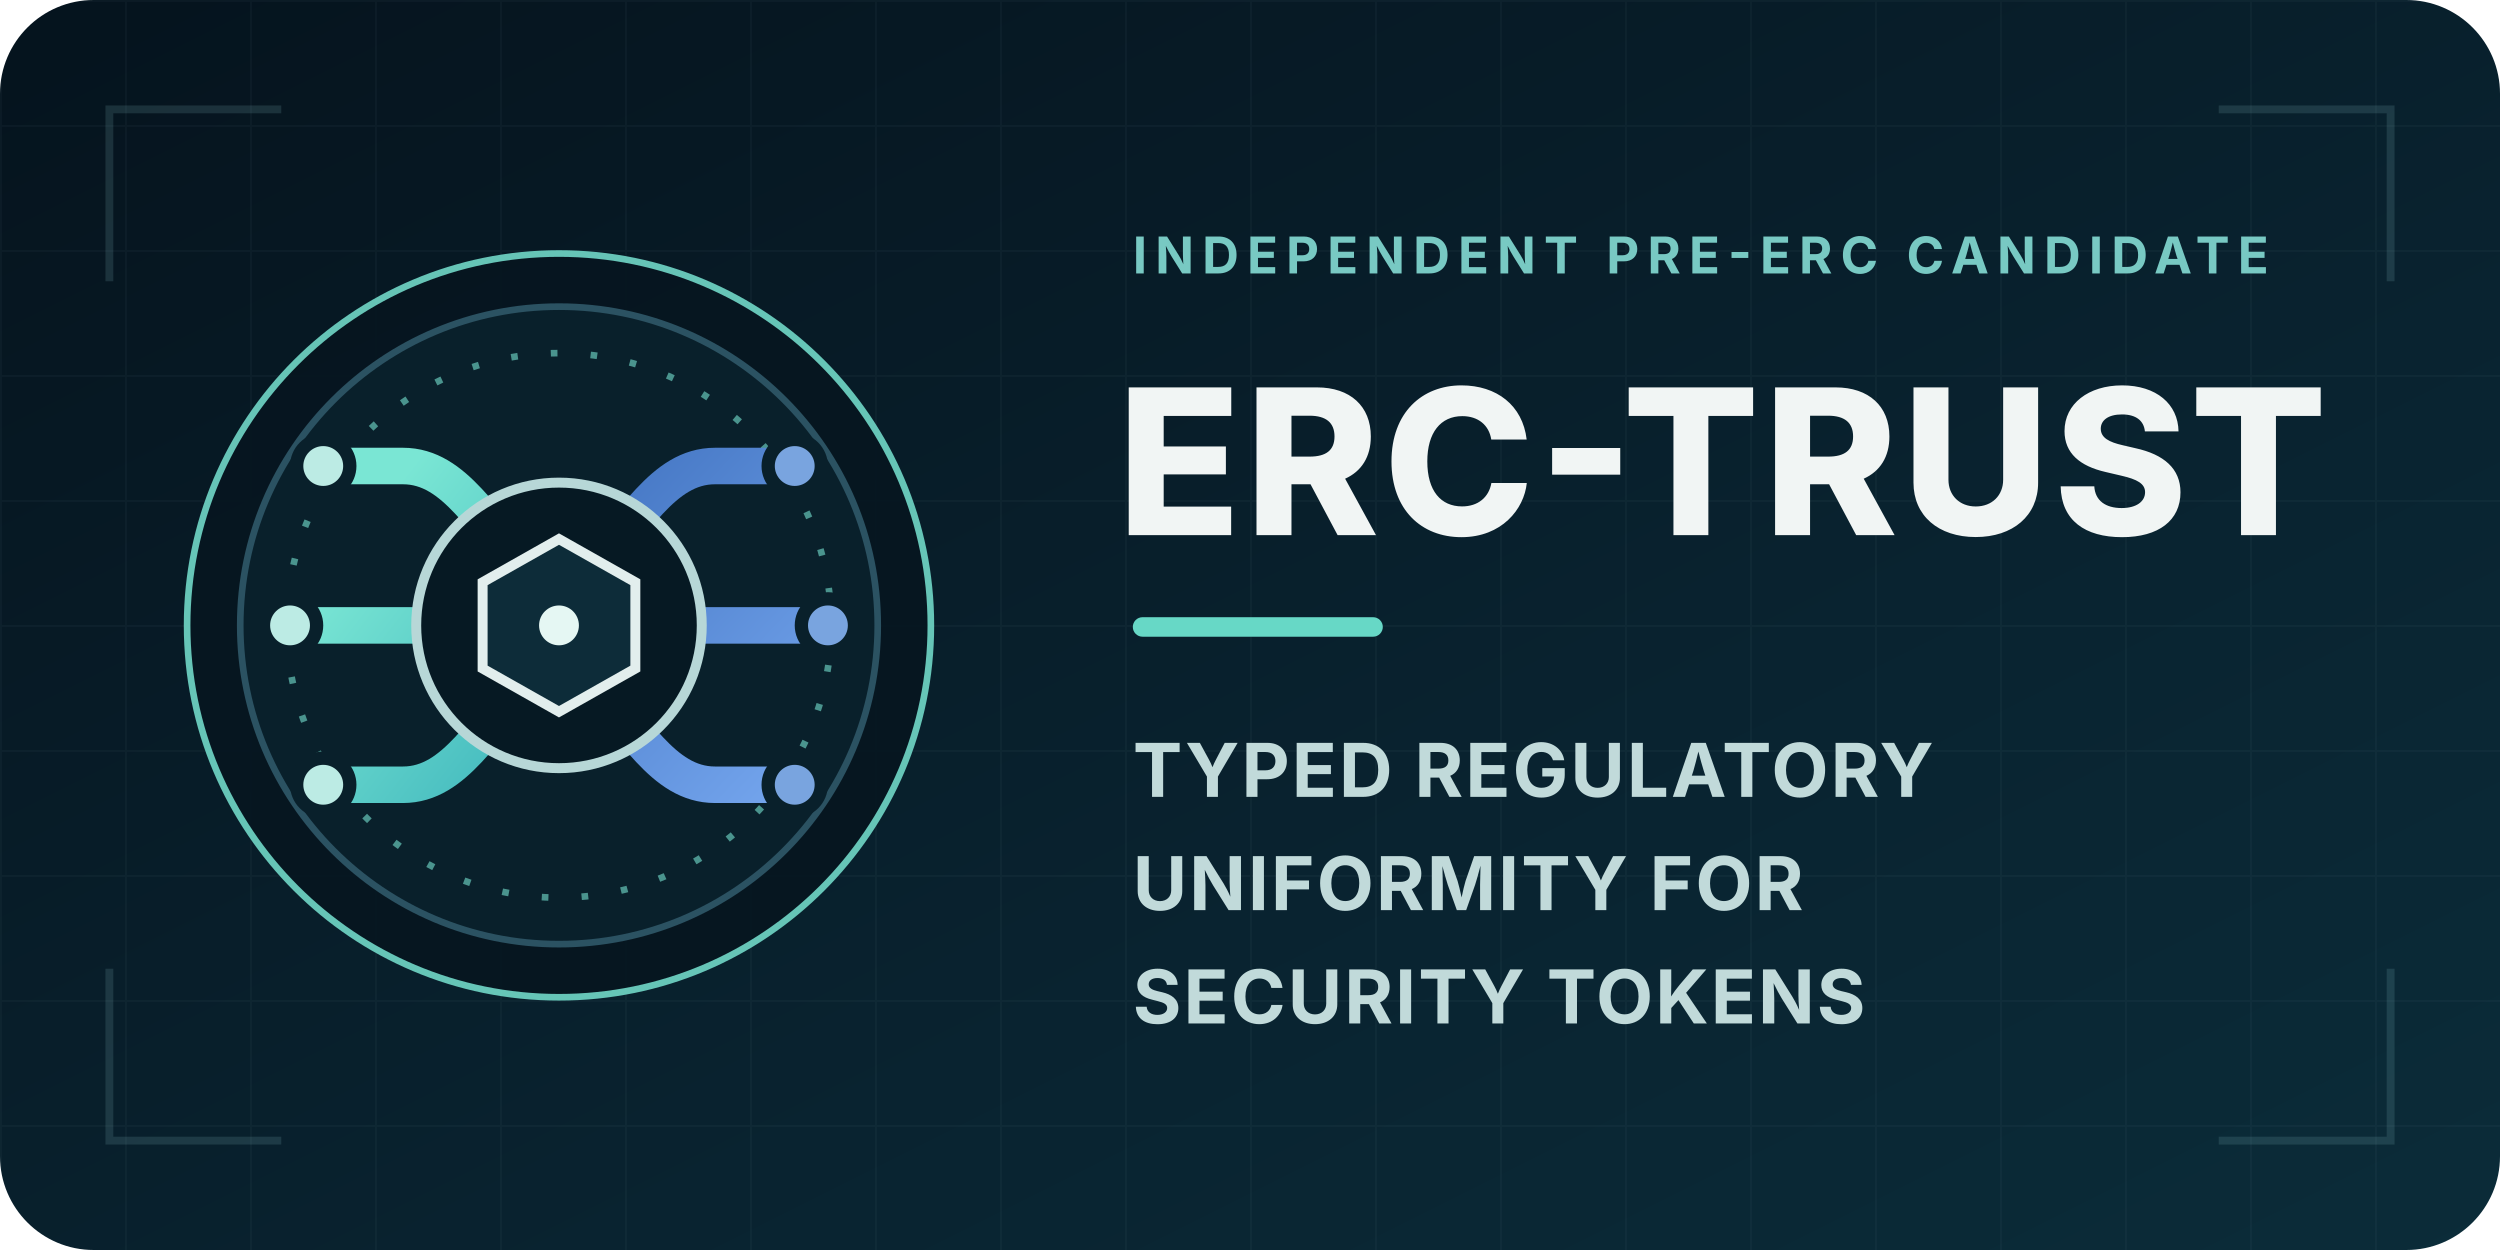
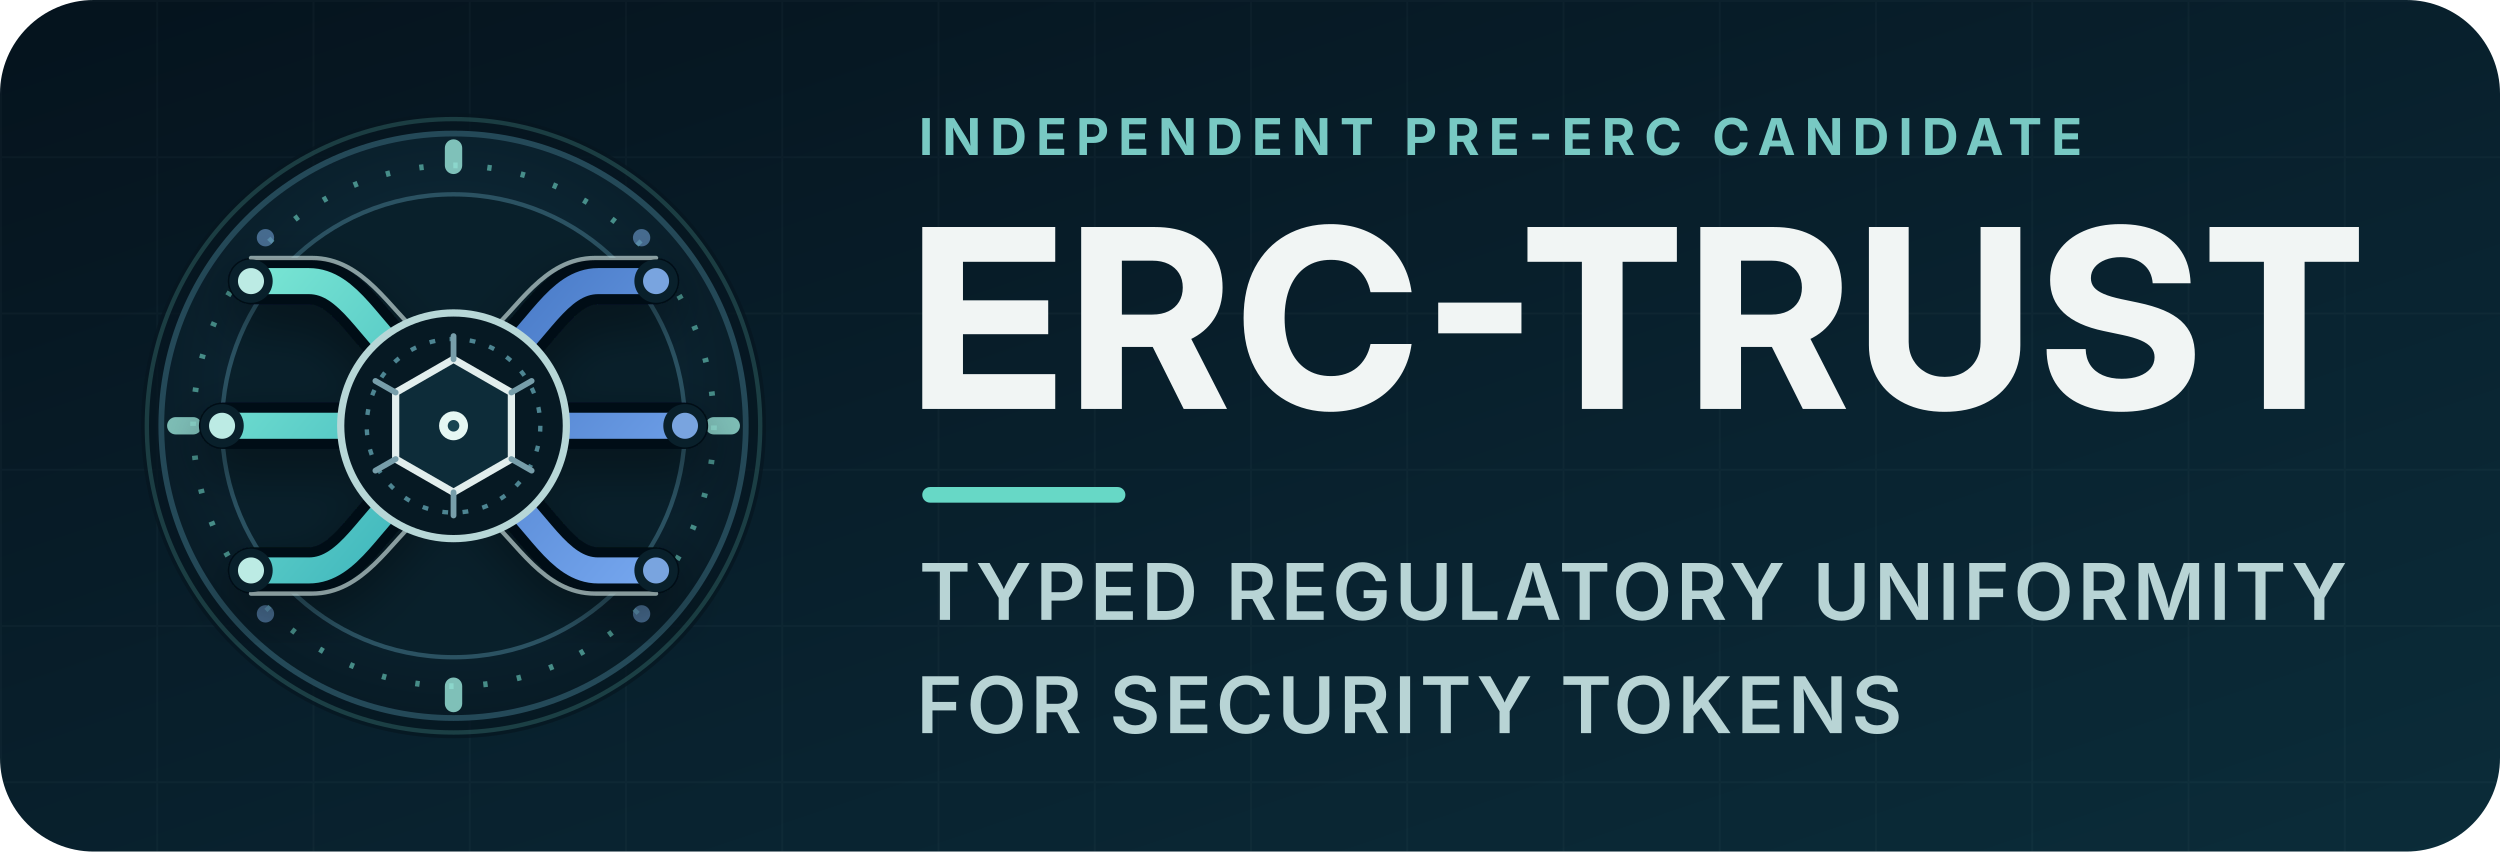
- <svg xmlns="http://www.w3.org/2000/svg" width="640" height="320" viewBox="0 0 640 320" preserveAspectRatio="xMidYMid meet" role="img" aria-labelledby="title desc">
+ <svg xmlns="http://www.w3.org/2000/svg" width="640" height="218" viewBox="0 0 640 218" preserveAspectRatio="xMidYMid meet" role="img" aria-labelledby="title desc">
  <defs>
-     <linearGradient id="bg" x1="0" y1="0" x2="1" y2="1">
+     <linearGradient id="background" x1="0" y1="0" x2="1" y2="1">
      <stop offset="0" stop-color="#05131d" />
      <stop offset=".62" stop-color="#092330" />
      <stop offset="1" stop-color="#0b2c39" />
    </linearGradient>
-     <linearGradient id="field-a" x1="80" y1="80" x2="170" y2="150" gradientUnits="userSpaceOnUse">
+     <linearGradient id="field-a" x1="66" y1="64" x2="170" y2="150" gradientUnits="userSpaceOnUse">
      <stop offset="0" stop-color="#7ae6d4" />
      <stop offset="1" stop-color="#2fa9b6" />
    </linearGradient>
-     <linearGradient id="field-b" x1="190" y1="190" x2="95" y2="100" gradientUnits="userSpaceOnUse">
+     <linearGradient id="field-b" x1="190" y1="192" x2="87" y2="106" gradientUnits="userSpaceOnUse">
      <stop offset="0" stop-color="#76a7ef" />
      <stop offset="1" stop-color="#3d6fbd" />
    </linearGradient>
-     <pattern id="grid" width="32" height="32" patternUnits="userSpaceOnUse">
-       <path d="M32 0H0v32" fill="none" stroke="#9ac6cb" stroke-width="1" opacity=".04" />
+     <radialGradient id="ground" cx="50%" cy="43%" r="62%">
+       <stop offset="0" stop-color="#113142" />
+       <stop offset="1" stop-color="#071923" />
+     </radialGradient>
+     <linearGradient id="rule" x1="0" y1="0" x2="1" y2="0">
+       <stop offset="0" stop-color="#6bdcca" />
+       <stop offset=".54" stop-color="#548fae" />
+       <stop offset="1" stop-color="#548fae" stop-opacity="0" />
+     </linearGradient>
+     <pattern id="grid" width="40" height="40" patternUnits="userSpaceOnUse">
+       <path d="M40 0H0v40" fill="none" stroke="#9ac6cb" stroke-width="1" opacity=".035" />
    </pattern>
+     <filter id="depth" x="-25%" y="-25%" width="150%" height="150%">
+       <feDropShadow dx="0" dy="7" stdDeviation="9" flood-color="#01070b" flood-opacity=".42" />
+     </filter>
  </defs>
-   <rect width="640" height="320" rx="24" fill="url(#bg)" />
-   <rect width="640" height="320" rx="24" fill="url(#grid)" />
-   <path d="M28 72V28h44M568 28h44v44M28 248v44h44M568 292h44v-44" fill="none" stroke="#8fc7cb" stroke-width="2" opacity=".16" />
-   <g transform="translate(36 53) scale(.85)">
-     <circle cx="126" cy="126" r="112" fill="#06151f" stroke="#70d7c7" stroke-width="2" opacity=".9" />
-     <circle cx="126" cy="126" r="96" fill="#09202b" stroke="#2b5262" stroke-width="2" />
-     <circle cx="126" cy="126" r="82" fill="none" stroke="#72dccb" stroke-width="2" stroke-dasharray="2 10" opacity=".62" />
-     <g fill="none" stroke-width="11" stroke-linecap="round" stroke-linejoin="round">
-       <path d="M55 78h24c16 0 24 18 38 31M45 126h66M55 174h24c16 0 24-18 38-31" stroke="url(#field-a)" />
-       <path d="M197 78h-24c-16 0-24 18-38 31M207 126h-66M197 174h-24c-16 0-24-18-38-31" stroke="url(#field-b)" />
+   <rect width="640" height="218" rx="24" fill="url(#background)" />
+   <rect width="640" height="218" rx="24" fill="url(#grid)" />
+   <g transform="translate(21.2935 14.1904) scale(0.7407)">
+     <circle cx="128" cy="128" r="108" fill="#06151f" opacity=".7" />
+     <circle cx="128" cy="128" r="106" fill="none" stroke="#70d7c7" stroke-width="1.5" opacity=".2" />
+     <circle cx="128" cy="128" r="101" fill="url(#ground)" stroke="#244958" stroke-width="2" />
+     <circle cx="128" cy="128" r="90" fill="none" stroke="#72dccb" stroke-width="2" stroke-dasharray="1.5 10.28" opacity=".58" />
+     <circle cx="128" cy="128" r="80" fill="#09202b" stroke="#2b5262" stroke-width="1.5" />
+     <g fill="#9ce9dc" opacity=".8">
+       <rect x="125" y="29" width="6" height="12" rx="3" />
+       <rect x="125" y="215" width="6" height="12" rx="3" />
+       <rect x="29" y="125" width="12" height="6" rx="3" />
+       <rect x="215" y="125" width="12" height="6" rx="3" />
    </g>
-     <g fill="#bcebe4" stroke="#09202b" stroke-width="4">
-       <circle cx="55" cy="78" r="8" />
-       <circle cx="45" cy="126" r="8" />
-       <circle cx="55" cy="174" r="8" />
+     <g fill="#638fbf" opacity=".68">
+       <circle cx="63" cy="63" r="3" />
+       <circle cx="193" cy="63" r="3" />
+       <circle cx="193" cy="193" r="3" />
+       <circle cx="63" cy="193" r="3" />
    </g>
-     <g fill="#79a4df" stroke="#09202b" stroke-width="4">
-       <circle cx="197" cy="78" r="8" />
-       <circle cx="207" cy="126" r="8" />
-       <circle cx="197" cy="174" r="8" />
+     <g fill="none" stroke="#031018" stroke-width="16" stroke-linecap="round" stroke-linejoin="round" filter="url(#depth)">
+       <path d="M58 78h20c14 0 21 18 35 29" />
+       <path d="M48 128h55" />
+       <path d="M58 178h20c14 0 21-18 35-29" />
+       <path d="M198 78h-20c-14 0-21 18-35 29" />
+       <path d="M208 128h-55" />
+       <path d="M198 178h-20c-14 0-21-18-35-29" />
    </g>
-     <circle cx="126" cy="126" r="43" fill="#061923" stroke="#b7d7d7" stroke-width="3" />
-     <path d="m126 100 23 13v26l-23 13-23-13v-26Z" fill="#0d2c39" stroke="#e2eeed" stroke-width="3" />
-     <circle cx="126" cy="126" r="6" fill="#e5f7f3" />
+     <g fill="none" stroke-width="9" stroke-linecap="round" stroke-linejoin="round">
+       <path d="M58 78h20c14 0 21 18 35 29M48 128h55M58 178h20c14 0 21-18 35-29" stroke="url(#field-a)" />
+       <path d="M198 78h-20c-14 0-21 18-35 29M208 128h-55M198 178h-20c-14 0-21-18-35-29" stroke="url(#field-b)" />
+     </g>
+     <g fill="none" stroke="#d8eeeb" stroke-width="1.5" stroke-linecap="round" opacity=".62">
+       <path d="M58 70h21c18 0 27 18 38 27" />
+       <path d="M58 186h21c18 0 27-18 38-27" />
+       <path d="M198 70h-21c-18 0-27 18-38 27" />
+       <path d="M198 186h-21c-18 0-27-18-38-27" />
+     </g>
+     <g fill="#bcebe4" stroke="#09202b" stroke-width="3">
+       <circle cx="58" cy="78" r="6" />
+       <circle cx="48" cy="128" r="6" />
+       <circle cx="58" cy="178" r="6" />
+     </g>
+     <g fill="#79a4df" stroke="#09202b" stroke-width="3">
+       <circle cx="198" cy="78" r="6" />
+       <circle cx="208" cy="128" r="6" />
+       <circle cx="198" cy="178" r="6" />
+     </g>
+     <circle cx="128" cy="128" r="39" fill="#061923" stroke="#b7d7d7" stroke-width="2.5" />
+     <circle cx="128" cy="128" r="30" fill="none" stroke="#4d8592" stroke-width="1.5" stroke-dasharray="2 5" />
+     <path d="m128 105 20 11.5v23L128 151l-20-11.5v-23Z" fill="#0d2c39" stroke="#e2eeed" stroke-width="2.5" />
+     <path d="M128 105v-8M148 116.5l7-4M148 139.5l7 4M128 151v8M108 139.5l-7 4M108 116.5l-7-4" fill="none" stroke="#779eaa" stroke-width="2" stroke-linecap="round" />
+     <circle cx="128" cy="128" r="5" fill="#e5f7f3" />
+     <circle cx="128" cy="128" r="2" fill="#174452" />
  </g>
-   <g font-family="Inter,Segoe UI,Arial,sans-serif">
-     <text x="290" y="70" fill="#78c9c3" font-size="13" font-weight="700" letter-spacing="2.1">INDEPENDENT PRE-ERC CANDIDATE</text>
-     <text x="286" y="137" fill="#f1f5f4" font-size="52" font-weight="800" letter-spacing="1">ERC-TRUST</text>
-     <rect x="290" y="158" width="64" height="5" rx="2.5" fill="#67d8c6" />
-     <text x="290" y="204" fill="#c1dada" font-size="19" font-weight="650" letter-spacing=".55">TYPED REGULATORY</text>
-     <text x="290" y="233" fill="#c1dada" font-size="19" font-weight="650" letter-spacing=".55">UNIFORMITY FOR</text>
-     <text x="290" y="262" fill="#c1dada" font-size="19" font-weight="650" letter-spacing=".55">SECURITY TOKENS</text>
+   <g aria-hidden="true">
+     <path fill="#78c9c3" d="M238.04 30.22v9.46h-1.94v-9.46h1.94zm4.06 9.46v-9.46h2.16l2.99 4.79q.23 .37 .46 .8q.24 .43 .48 .96q.25 .52 .49 1.18h-.2q-.04-.53-.08-1.12q-.03-.59-.06-1.14q-.02-.55-.02-.93v-4.54h1.98v9.46h-2.17l-2.71-4.34q-.3-.49-.56-.95q-.25-.46-.53-1.02q-.27-.55-.65-1.33h.24q.04 .69 .08 1.32q.04 .63 .06 1.14q.02 .51 .02 .83v4.35h-1.98zm15.58 0h-2.44v-1.67h2.35q.92 0 1.53-.32q.62-.33 .94-1q.31-.68 .31-1.74q0-1.06-.32-1.74q-.31-.67-.92-.99q-.62-.33-1.52-.33h-2.42v-1.67h2.53q1.42 0 2.45 .57q1.02 .57 1.57 1.62q.56 1.06 .56 2.54q0 1.47-.56 2.53q-.55 1.06-1.58 1.63q-1.03 .57-2.48 .57zm-1.38-9.46v9.46h-1.94v-9.46h1.94zm9.8 9.46v-9.46h6.33v1.61h-4.39v2.28h4.06v1.58h-4.06v2.38h4.4v1.61h-6.34zm10.24 0v-9.46h3.69q1.08 0 1.84 .41q.75 .41 1.15 1.13q.4 .72 .4 1.66q0 .93-.41 1.65q-.4 .71-1.16 1.12q-.77 .4-1.86 .4h-2.37v-1.56h2.06q.59 0 .98-.21q.38-.2 .57-.57q.19-.36 .19-.83q0-.48-.19-.84q-.19-.36-.57-.56q-.39-.2-.98-.2h-1.4v7.86h-1.94zm10.78 0v-9.46h6.33v1.61h-4.39v2.28h4.06v1.58h-4.06v2.38h4.4v1.61h-6.34zm10.24 0v-9.46h2.17l2.98 4.79q.23 .37 .47 .8q.23 .43 .48 .96q.24 .52 .49 1.18h-.2q-.05-.53-.08-1.12q-.04-.59-.07-1.14q-.02-.55-.02-.93v-4.54h1.98v9.46h-2.17l-2.71-4.34q-.3-.49-.55-.95q-.26-.46-.53-1.02q-.28-.55-.66-1.33h.25q.04 .69 .07 1.32q.04 .63 .06 1.14q.03 .51 .03 .83v4.35h-1.99zm15.59 0h-2.45v-1.67h2.36q.91 0 1.53-.32q.62-.33 .93-1q.31-.68 .31-1.74q0-1.06-.31-1.74q-.32-.67-.93-.99q-.61-.33-1.52-.33h-2.42v-1.67h2.53q1.43 0 2.45 .57q1.02 .57 1.58 1.62q.55 1.06 .55 2.54q0 1.47-.55 2.53q-.55 1.06-1.59 1.63q-1.03 .57-2.47 .57zm-1.39-9.46v9.46h-1.94v-9.46h1.94zm9.8 9.46v-9.46h6.33v1.61h-4.39v2.28h4.06v1.58h-4.06v2.38h4.41v1.61h-6.35zm10.25 0v-9.46h2.16l2.99 4.79q.22 .37 .46 .8q.24 .43 .48 .96q.24 .52 .49 1.18h-.2q-.04-.53-.08-1.12q-.04-.59-.06-1.14q-.03-.55-.03-.93v-4.54h1.99v9.46h-2.17l-2.71-4.34q-.3-.49-.56-.95q-.25-.46-.53-1.02q-.28-.55-.66-1.33h.25q.04 .69 .08 1.32q.04 .63 .06 1.14q.02 .51 .02 .83v4.35h-1.98zm11.88-7.85v-1.61h7.72v1.61h-2.89v7.85h-1.94v-7.85h-2.89zm16.83 7.85v-9.46h3.69q1.08 0 1.83 .41q.76 .41 1.16 1.13q.39 .72 .39 1.66q0 .93-.4 1.65q-.4 .71-1.17 1.12q-.76 .4-1.85 .4h-2.37v-1.56h2.06q.59 0 .98-.21q.38-.2 .57-.57q.19-.36 .19-.83q0-.48-.19-.84q-.19-.36-.58-.56q-.38-.2-.98-.2h-1.39v7.86h-1.94zm10.78 0v-9.46h3.68q1.08 0 1.84 .38q.75 .38 1.15 1.08q.4 .69 .4 1.62q0 .94-.41 1.61q-.4 .68-1.16 1.04q-.77 .36-1.86 .36h-2.5v-1.57h2.19q.59 0 .98-.17q.38-.16 .57-.48q.19-.32 .19-.79q0-.48-.19-.81q-.19-.33-.57-.5q-.39-.17-.98-.17h-1.4v7.86h-1.93zm5.26 0l-2.3-4.3h2.1l2.35 4.3h-2.15zm5.62 0v-9.46h6.34v1.61h-4.4v2.28h4.06v1.58h-4.06v2.38h4.41v1.61h-6.35zm14.59-5.48v1.52h-4.31v-1.52h4.31zm4.09 5.48v-9.46h6.33v1.61h-4.39v2.28h4.06v1.58h-4.06v2.38h4.41v1.61h-6.35zm10.25 0v-9.46h3.69q1.07 0 1.83 .38q.75 .38 1.15 1.08q.4 .69 .4 1.62q0 .94-.4 1.61q-.41 .68-1.17 1.04q-.77 .36-1.86 .36h-2.5v-1.57h2.19q.6 0 .98-.17q.38-.16 .57-.48q.19-.32 .19-.79q0-.48-.19-.81q-.19-.33-.57-.5q-.39-.17-.98-.17h-1.39v7.86h-1.94zm5.26 0l-2.3-4.3h2.1l2.35 4.3h-2.15zm9.76 .13q-1.26 0-2.25-.57q-1-.58-1.57-1.66q-.57-1.09-.57-2.62q0-1.55 .57-2.63q.58-1.09 1.58-1.66q.99-.57 2.24-.57q.8 0 1.5 .22q.7 .23 1.23 .66q.54 .43 .89 1.05q.34 .63 .45 1.43h-1.96q-.07-.39-.25-.7q-.18-.3-.45-.51q-.27-.21-.62-.32q-.35-.11-.75-.11q-.74 0-1.3 .36q-.55 .37-.86 1.07q-.31 .7-.31 1.71q0 1.02 .31 1.72q.32 .7 .87 1.05q.55 .36 1.28 .36q.41 0 .75-.11q.35-.12 .62-.33q.28-.21 .46-.51q.19-.31 .26-.69h1.96q-.08 .65-.4 1.26q-.31 .6-.83 1.07q-.52 .48-1.24 .75q-.72 .28-1.61 .28zm17.39 0q-1.25 0-2.25-.57q-.99-.58-1.57-1.66q-.57-1.09-.57-2.62q0-1.55 .58-2.63q.58-1.09 1.57-1.66q1-.57 2.24-.57q.81 0 1.51 .22q.69 .23 1.23 .66q.54 .43 .88 1.05q.35 .63 .45 1.43h-1.96q-.06-.39-.24-.7q-.18-.3-.45-.51q-.28-.21-.62-.32q-.35-.11-.76-.11q-.73 0-1.29 .36q-.56 .37-.87 1.07q-.3 .7-.3 1.71q0 1.02 .31 1.72q.31 .7 .87 1.05q.55 .36 1.28 .36q.4 0 .75-.11q.34-.12 .62-.33q.28-.21 .46-.51q.18-.31 .25-.69h1.96q-.08 .65-.39 1.26q-.31 .6-.84 1.07q-.52 .48-1.24 .75q-.71 .28-1.61 .28zm6.94-.13l3.23-9.46h2.54l3.31 9.46h-2.15l-1.52-4.56q-.27-.89-.55-1.94q-.28-1.05-.6-2.29h.43q-.31 1.25-.57 2.3q-.26 1.06-.52 1.93l-1.46 4.56h-2.14zm2.02-2.19v-1.52h5.04v1.52h-5.04zm10.58 2.19v-9.46h2.16l2.99 4.79q.22 .37 .46 .8q.24 .43 .48 .96q.24 .52 .49 1.18h-.2q-.04-.53-.08-1.12q-.04-.59-.06-1.14q-.03-.55-.03-.93v-4.54h1.98v9.46h-2.16l-2.71-4.34q-.3-.49-.56-.95q-.26-.46-.53-1.02q-.28-.55-.66-1.33h.25q.04 .69 .08 1.32q.03 .63 .06 1.14q.02 .51 .02 .83v4.35h-1.98zm15.58 0h-2.45v-1.67h2.36q.91 0 1.53-.32q.62-.33 .93-1q.31-.68 .31-1.74q0-1.06-.31-1.74q-.32-.67-.93-.99q-.61-.33-1.52-.33h-2.41v-1.67h2.53q1.42 0 2.44 .57q1.03 .57 1.58 1.62q.55 1.06 .55 2.54q0 1.47-.55 2.53q-.55 1.06-1.59 1.63q-1.03 .57-2.47 .57zm-1.39-9.46v9.46h-1.93v-9.46h1.93zm11.74 0v9.46h-1.94v-9.46h1.94zm7.39 9.46h-2.45v-1.67h2.36q.91 0 1.53-.32q.62-.33 .93-1q.31-.68 .31-1.74q0-1.06-.31-1.74q-.32-.67-.93-.99q-.61-.33-1.52-.33h-2.42v-1.67h2.53q1.43 0 2.45 .57q1.03 .57 1.58 1.62q.55 1.06 .55 2.54q0 1.47-.55 2.53q-.55 1.06-1.59 1.63q-1.03 .57-2.47 .57zm-1.39-9.46v9.46h-1.94v-9.46h1.94zm8.71 9.46l3.24-9.46h2.53l3.32 9.46h-2.16l-1.51-4.56q-.28-.89-.56-1.94q-.28-1.05-.59-2.29h.42q-.3 1.25-.56 2.3q-.27 1.06-.53 1.93l-1.46 4.56h-2.14zm2.02-2.19v-1.52h5.05v1.52h-5.05zm9.05-5.66v-1.61h7.72v1.61h-2.89v7.85h-1.94v-7.85h-2.89zm11.4 7.85v-9.46h6.34v1.61h-4.4v2.28h4.06v1.58h-4.06v2.38h4.41v1.61h-6.35z" />
+     <path fill="#f1f5f4" d="M236.1 104.68v-46.56h34.04v8.9h-23.62v9.87h21.82v8.66h-21.82v10.23h23.62v8.9h-34.04zm40.68 0v-46.56h18.9q5.33 0 9.21 1.89q3.88 1.89 5.99 5.37q2.1 3.47 2.1 8.24q0 4.67-2.21 8.08q-2.21 3.41-6.22 5.27q-4.01 1.85-9.47 1.85h-12.01v-8.29h11.94q2.41 0 4.15-.86q1.74-.86 2.68-2.41q.95-1.55 .95-3.64q0-2.11-.95-3.64q-.96-1.54-2.69-2.39q-1.74-.86-4.16-.86h-7.79v37.95h-10.42zm26.24 0l-10.52-21.06h10.86l10.75 21.06h-11.09zm37.58 .75q-6.38 0-11.41-2.88q-5.04-2.89-7.94-8.27q-2.89-5.38-2.89-12.85q0-7.53 2.89-12.92q2.89-5.39 7.93-8.27q5.04-2.87 11.42-2.87q4.18 0 7.74 1.23q3.56 1.24 6.29 3.53q2.73 2.29 4.47 5.5q1.74 3.21 2.27 7.18h-10.52q-.38-1.97-1.27-3.51q-.88-1.54-2.18-2.61q-1.31-1.06-2.98-1.62q-1.68-.55-3.66-.55q-3.77 0-6.43 1.81q-2.65 1.81-4.06 5.15q-1.41 3.34-1.41 7.95q0 4.58 1.4 7.9q1.39 3.33 4.06 5.14q2.67 1.81 6.44 1.81q1.98 0 3.64-.55q1.66-.54 2.97-1.61q1.3-1.07 2.19-2.6q.89-1.52 1.3-3.46h10.51q-.54 3.95-2.28 7.15q-1.73 3.2-4.47 5.48q-2.74 2.29-6.29 3.51q-3.55 1.23-7.73 1.23zm48.89-27.97v7.88h-21.31v-7.88h21.31zm1.54-10.44v-8.9h38.25v8.9h-13.9v37.66h-10.42v-37.66h-13.93zm44.25 37.66v-46.56h18.91q5.32 0 9.2 1.89q3.89 1.89 5.99 5.37q2.11 3.47 2.11 8.24q0 4.67-2.21 8.08q-2.21 3.41-6.22 5.27q-4.02 1.85-9.47 1.85h-12.01v-8.29h11.94q2.4 0 4.14-.86q1.74-.86 2.69-2.41q.94-1.55 .94-3.64q0-2.11-.95-3.64q-.95-1.54-2.69-2.39q-1.74-.86-4.15-.86h-7.8v37.95h-10.42zm26.24 0l-10.51-21.06h10.86l10.75 21.06h-11.1zm36.31 .75q-5.87 0-10.23-2.15q-4.35-2.14-6.76-5.98q-2.4-3.85-2.4-8.92v-30.26h10.18v29.42q0 2.59 1.15 4.61q1.16 2.01 3.22 3.17q2.07 1.16 4.85 1.16q2.77 0 4.84-1.15q2.06-1.16 3.21-3.17q1.14-2.01 1.14-4.62v-29.42h10.18v30.26q0 5.09-2.4 8.93q-2.4 3.84-6.75 5.98q-4.36 2.14-10.23 2.14zm45.25 0q-6.07 0-10.35-1.89q-4.28-1.89-6.54-5.49q-2.26-3.61-2.26-8.69h10q.06 2.37 1.18 4.08q1.13 1.71 3.19 2.62q2.05 .91 4.88 .91q2.53 0 4.41-.68q1.87-.69 2.92-1.93q1.06-1.25 1.06-2.91q0-1.41-.85-2.46q-.85-1.06-2.65-1.84q-1.8-.78-4.69-1.39l-4.83-1.02q-6.88-1.44-10.3-4.73q-3.42-3.28-3.42-8.31q0-4.3 2.26-7.52q2.26-3.22 6.31-5.01q4.05-1.8 9.42-1.8q5.47 0 9.45 1.81q3.97 1.82 6.18 5.21q2.2 3.39 2.34 8.13h-9.7q-.23-3.12-2.43-4.9q-2.19-1.79-5.74-1.79q-2.23 0-3.96 .69q-1.73 .69-2.71 1.89q-.98 1.2-.98 2.78q0 1.37 .79 2.34q.8 .98 2.52 1.72q1.72 .74 4.47 1.32l4.28 .9q3.79 .79 6.55 1.95q2.75 1.17 4.52 2.79q1.78 1.63 2.63 3.74q.85 2.12 .85 4.78q0 4.58-2.25 7.88q-2.25 3.29-6.46 5.06q-4.22 1.76-10.09 1.76zm22.55-38.41v-8.9h38.25v8.9h-13.9v37.66h-10.42v-37.66h-13.93z" />
+     <path fill="#b8d4d5" d="M236.1 146.33v-2.2h11.59v2.2h-4.48v12.35h-2.61v-12.35h-4.5zm19.56 12.35v-5.63l-5.37-8.92h3.04l2.6 4.59q.42 .72 .74 1.4q.32 .69 .66 1.68h-.68q.33-1 .65-1.69q.32-.7 .71-1.39l2.54-4.59h3.03l-5.32 8.92v5.63h-2.6zm10.92 0v-14.55h5.44q1.68 0 2.82 .63q1.14 .62 1.72 1.71q.59 1.09 .59 2.48q0 1.39-.59 2.48q-.59 1.08-1.74 1.7q-1.15 .63-2.84 .63h-3.61v-2.15h3.27q.99 0 1.62-.34q.63-.35 .92-.95q.3-.6 .3-1.37q0-.78-.3-1.37q-.29-.6-.93-.93q-.63-.34-1.63-.34h-2.43v12.37h-2.61zm13.95 0v-14.55h9.45v2.2h-6.84v3.92h6.34v2.17h-6.34v4.06h6.88v2.2h-9.49zm18.08 0h-3.68v-2.26h3.55q1.53 0 2.55-.56q1.03-.55 1.54-1.67q.51-1.12 .51-2.8q0-1.67-.51-2.78q-.51-1.11-1.52-1.67q-1-.55-2.5-.55h-3.69v-2.26h3.85q2.17 0 3.73 .87q1.55 .87 2.38 2.5q.84 1.63 .84 3.89q0 2.27-.84 3.91q-.83 1.63-2.41 2.5q-1.58 .88-3.8 .88zm-2.31-14.55v14.55h-2.61v-14.55h2.61zm18.97 14.55v-14.55h5.45q1.67 0 2.81 .58q1.14 .59 1.72 1.64q.59 1.05 .59 2.43q0 1.4-.59 2.42q-.59 1.03-1.74 1.58q-1.15 .56-2.84 .56h-3.88v-2.16h3.54q.99 0 1.62-.28q.62-.28 .92-.81q.3-.54 .3-1.31q0-.78-.3-1.33q-.3-.55-.93-.84q-.63-.3-1.62-.3h-2.44v12.37h-2.61zm8.19 0l-3.53-6.6h2.84l3.61 6.6h-2.92zm5.91 0v-14.55h9.45v2.2h-6.84v3.92h6.34v2.17h-6.34v4.06h6.88v2.2h-9.49zm19.44 .2q-2.01 0-3.52-.91q-1.52-.91-2.37-2.58q-.85-1.67-.85-3.97q0-2.34 .88-4.02q.87-1.67 2.37-2.57q1.51-.9 3.41-.9q1.2 0 2.24 .35q1.04 .36 1.85 1q.82 .65 1.34 1.54q.52 .89 .69 1.96h-2.66q-.17-.59-.48-1.05q-.31-.46-.75-.79q-.43-.33-.98-.5q-.56-.17-1.22-.17q-1.17 0-2.09 .59q-.93 .6-1.45 1.74q-.53 1.15-.53 2.8q0 1.65 .53 2.79q.52 1.15 1.45 1.75q.93 .6 2.15 .6q1.11 0 1.93-.43q.82-.43 1.26-1.22q.44-.79 .44-1.86l.6 .09h-3.96v-2.05h5.89v1.75q0 1.87-.79 3.23q-.8 1.36-2.19 2.09q-1.39 .74-3.19 .74zm15.65 .01q-1.78 0-3.11-.67q-1.33-.66-2.06-1.85q-.73-1.19-.73-2.74v-9.5h2.61v9.28q0 .92 .4 1.63q.41 .71 1.15 1.12q.73 .4 1.74 .4q1.01 0 1.74-.4q.74-.41 1.14-1.12q.41-.71 .41-1.63v-9.28h2.6v9.5q0 1.55-.73 2.74q-.73 1.19-2.06 1.85q-1.33 .67-3.1 .67zm9.87-.21v-14.55h2.6v12.35h6.43v2.2h-9.03zm11.38 0l5.08-14.55h3.31l5.19 14.55h-2.86l-2.58-7.56q-.38-1.17-.79-2.65q-.42-1.48-.92-3.37h.55q-.48 1.91-.88 3.4q-.4 1.49-.75 2.62l-2.5 7.56h-2.85zm2.96-3.61v-2.09h7.66v2.09h-7.66zm11.21-8.74v-2.2h11.59v2.2h-4.48v12.35h-2.61v-12.35h-4.5zm20.51 12.55q-1.9 0-3.42-.89q-1.51-.89-2.38-2.56q-.88-1.67-.88-4.02q0-2.35 .88-4.03q.87-1.67 2.38-2.56q1.52-.89 3.42-.89q1.91 0 3.42 .89q1.51 .89 2.38 2.56q.87 1.68 .87 4.03q0 2.35-.87 4.02q-.87 1.67-2.38 2.56q-1.51 .89-3.42 .89zm0-2.34q1.19 0 2.1-.59q.92-.59 1.44-1.74q.52-1.14 .52-2.8q0-1.67-.52-2.81q-.52-1.15-1.44-1.74q-.91-.59-2.1-.59q-1.19 0-2.1 .59q-.92 .6-1.44 1.74q-.52 1.15-.52 2.81q0 1.66 .52 2.8q.52 1.14 1.44 1.74q.91 .59 2.1 .59zm10.2 2.14v-14.55h5.44q1.67 0 2.81 .58q1.14 .59 1.73 1.64q.58 1.05 .58 2.43q0 1.4-.59 2.42q-.59 1.03-1.74 1.58q-1.15 .56-2.83 .56h-3.88v-2.16h3.53q.99 0 1.62-.28q.63-.28 .93-.81q.3-.54 .3-1.31q0-.78-.3-1.33q-.3-.55-.93-.84q-.63-.3-1.63-.3h-2.44v12.37h-2.6zm8.18 0l-3.53-6.6h2.85l3.6 6.6h-2.92zm9.77 0v-5.63l-5.38-8.92h3.05l2.59 4.59q.42 .72 .74 1.4q.32 .69 .66 1.68h-.68q.33-1 .65-1.69q.32-.7 .71-1.39l2.55-4.59h3.03l-5.32 8.92v5.63h-2.6zm22.9 .21q-1.77 0-3.1-.67q-1.33-.66-2.06-1.85q-.74-1.19-.74-2.74v-9.5h2.61v9.28q0 .92 .41 1.63q.4 .71 1.14 1.12q.74 .4 1.74 .4q1.01 0 1.75-.4q.74-.41 1.14-1.12q.4-.71 .4-1.63v-9.28h2.61v9.5q0 1.55-.74 2.74q-.73 1.19-2.06 1.85q-1.32 .67-3.1 .67zm9.87-.21v-14.55h2.95l5.03 8.01q.31 .5 .67 1.13q.35 .63 .73 1.41q.38 .78 .75 1.72h-.29q-.07-.82-.13-1.68q-.05-.87-.07-1.65q-.03-.77-.03-1.31v-7.63h2.65v14.55h-2.96l-4.54-7.21q-.43-.7-.81-1.37q-.39-.68-.82-1.53q-.44-.85-1.07-2.05h.37q.06 1.06 .11 2.02q.05 .95 .08 1.7q.04 .75 .04 1.22v7.22h-2.66zm18.84-14.55v14.55h-2.61v-14.55h2.61zm3.98 14.55v-14.55h9.32v2.2h-6.71v4.36h6.06v2.17h-6.06v5.82h-2.61zm19.04 .2q-1.91 0-3.42-.89q-1.51-.89-2.39-2.56q-.87-1.67-.87-4.02q0-2.35 .87-4.03q.88-1.67 2.39-2.56q1.51-.89 3.42-.89q1.91 0 3.41 .89q1.51 .89 2.39 2.56q.87 1.68 .87 4.03q0 2.35-.87 4.02q-.88 1.67-2.39 2.56q-1.5 .89-3.41 .89zm0-2.34q1.19 0 2.1-.59q.91-.59 1.43-1.74q.52-1.14 .52-2.8q0-1.67-.52-2.81q-.52-1.15-1.43-1.74q-.91-.59-2.1-.59q-1.19 0-2.11 .59q-.91 .6-1.43 1.74q-.53 1.15-.53 2.81q0 1.66 .53 2.8q.52 1.14 1.43 1.74q.92 .59 2.11 .59zm10.19 2.14v-14.55h5.45q1.67 0 2.81 .58q1.14 .59 1.72 1.64q.59 1.05 .59 2.43q0 1.4-.59 2.42q-.59 1.03-1.74 1.58q-1.15 .56-2.84 .56h-3.88v-2.16h3.54q.99 0 1.61-.28q.63-.28 .93-.81q.3-.54 .3-1.31q0-.78-.3-1.33q-.3-.55-.93-.84q-.63-.3-1.62-.3h-2.44v12.37h-2.61zm8.18 0l-3.53-6.6h2.85l3.61 6.6h-2.93zm5.92 0v-14.55h3.93l2.76 7.51q.14 .42 .32 1.08q.19 .65 .38 1.42q.19 .76 .36 1.48q.17 .73 .28 1.29h-.52q.12-.54 .29-1.26q.16-.72 .36-1.49q.19-.76 .37-1.43q.18-.66 .32-1.09l2.73-7.51h3.94v14.55h-2.6v-7.34q0-.47 .01-1.14q.01-.66 .03-1.42q.02-.76 .04-1.54q.02-.78 .02-1.48h.18q-.19 .77-.42 1.58q-.23 .8-.45 1.56q-.23 .76-.43 1.39q-.2 .63-.35 1.05l-2.69 7.34h-2.21l-2.73-7.34q-.14-.41-.34-1.03q-.2-.62-.43-1.38q-.23-.75-.46-1.56q-.23-.82-.45-1.61h.21q.01 .66 .03 1.42q.02 .77 .04 1.54q.01 .77 .03 1.45q.01 .68 .01 1.17v7.34h-2.56zm22.1-14.55v14.55h-2.6v-14.55h2.6zm3.33 2.2v-2.2h11.59v2.2h-4.49v12.35h-2.61v-12.35h-4.49zm19.56 12.35v-5.63l-5.38-8.92h3.05l2.6 4.59q.41 .72 .73 1.4q.33 .69 .67 1.68h-.69q.34-1 .65-1.69q.32-.7 .71-1.39l2.55-4.59h3.03l-5.32 8.92v5.63h-2.6z" />
+     <path fill="#b8d4d5" d="M236.1 187.68v-14.55h9.32v2.2h-6.71v4.36h6.06v2.17h-6.06v5.82h-2.61zm19.04 .2q-1.91 0-3.42-.89q-1.52-.89-2.39-2.56q-.88-1.67-.88-4.02q0-2.35 .88-4.03q.87-1.67 2.39-2.56q1.51-.89 3.42-.89q1.9 0 3.41 .89q1.51 .89 2.38 2.56q.88 1.68 .88 4.03q0 2.35-.88 4.02q-.87 1.67-2.38 2.56q-1.51 .89-3.41 .89zm0-2.34q1.18 0 2.1-.59q.91-.59 1.43-1.74q.52-1.14 .52-2.8q0-1.67-.52-2.81q-.52-1.15-1.43-1.74q-.92-.59-2.1-.59q-1.19 0-2.11 .59q-.91 .6-1.43 1.74q-.53 1.15-.53 2.81q0 1.66 .53 2.8q.52 1.14 1.43 1.74q.92 .59 2.11 .59zm10.19 2.14v-14.55h5.44q1.68 0 2.82 .58q1.14 .59 1.72 1.64q.59 1.05 .59 2.43q0 1.4-.59 2.42q-.59 1.03-1.74 1.58q-1.15 .56-2.84 .56h-3.88v-2.16h3.54q.99 0 1.61-.28q.63-.28 .93-.81q.3-.54 .3-1.31q0-.78-.3-1.33q-.3-.55-.93-.84q-.63-.3-1.63-.3h-2.43v12.37h-2.61zm8.18 0l-3.53-6.6h2.85l3.61 6.6h-2.93zm17.12 .23q-1.69 0-2.94-.53q-1.25-.53-1.95-1.53q-.7-1.01-.76-2.45h2.57q.06 .76 .48 1.27q.41 .51 1.09 .76q.67 .25 1.49 .25q.86 0 1.51-.27q.66-.26 1.03-.73q.38-.48 .38-1.1q0-.57-.33-.94q-.33-.37-.92-.63q-.59-.25-1.38-.45l-1.66-.43q-1.81-.47-2.84-1.42q-1.02-.95-1.02-2.49q0-1.29 .69-2.25q.7-.97 1.9-1.5q1.2-.54 2.72-.54q1.56 0 2.73 .54q1.17 .54 1.83 1.48q.66 .95 .69 2.17h-2.53q-.1-.94-.84-1.45q-.74-.52-1.91-.52q-.82 0-1.41 .25q-.6 .25-.92 .68q-.31 .43-.31 .98q0 .62 .37 1.01q.38 .39 .95 .62q.57 .23 1.16 .38l1.36 .35q.8 .19 1.57 .52q.76 .32 1.37 .81q.61 .5 .97 1.2q.36 .7 .36 1.65q0 1.28-.65 2.25q-.65 .97-1.88 1.51q-1.23 .55-2.97 .55zm8.94-.23v-14.55h9.45v2.2h-6.84v3.92h6.34v2.17h-6.34v4.06h6.89v2.2h-9.5zm19.36 .2q-1.91 0-3.41-.89q-1.51-.89-2.37-2.56q-.87-1.67-.87-4.02q0-2.35 .87-4.03q.87-1.67 2.38-2.56q1.51-.89 3.4-.89q1.2 0 2.24 .34q1.04 .34 1.85 .99q.82 .65 1.35 1.59q.52 .93 .7 2.12h-2.63q-.12-.65-.43-1.15q-.31-.5-.77-.84q-.46-.35-1.04-.53q-.57-.18-1.22-.18q-1.2 0-2.12 .6q-.92 .6-1.44 1.75q-.52 1.14-.52 2.79q0 1.67 .52 2.82q.53 1.14 1.45 1.72q.92 .59 2.1 .59q.65 0 1.23-.18q.57-.18 1.03-.53q.47-.34 .78-.85q.31-.5 .44-1.14h2.62q-.14 1.04-.63 1.95q-.5 .91-1.29 1.61q-.8 .69-1.86 1.09q-1.07 .39-2.36 .39zm15.49 .01q-1.78 0-3.1-.67q-1.33-.66-2.07-1.85q-.73-1.19-.73-2.74v-9.5h2.61v9.28q0 .92 .4 1.63q.41 .71 1.15 1.12q.73 .4 1.74 .4q1.01 0 1.75-.4q.73-.41 1.13-1.12q.41-.71 .41-1.63v-9.28h2.61v9.5q0 1.55-.74 2.74q-.73 1.19-2.06 1.85q-1.33 .67-3.1 .67zm9.87-.21v-14.55h5.44q1.67 0 2.81 .58q1.14 .59 1.73 1.64q.58 1.05 .58 2.43q0 1.4-.59 2.42q-.59 1.03-1.74 1.58q-1.15 .56-2.83 .56h-3.88v-2.16h3.53q.99 0 1.62-.28q.63-.28 .93-.81q.3-.54 .3-1.31q0-.78-.3-1.33q-.3-.55-.93-.84q-.63-.3-1.63-.3h-2.44v12.37h-2.6zm8.18 0l-3.53-6.6h2.85l3.6 6.6h-2.92zm8.52-14.55v14.55h-2.61v-14.55h2.61zm3.33 2.2v-2.2h11.58v2.2h-4.48v12.35h-2.61v-12.35h-4.49zm19.56 12.35v-5.63l-5.38-8.92h3.05l2.6 4.59q.41 .72 .73 1.4q.32 .69 .66 1.68h-.68q.33-1 .65-1.69q.32-.7 .71-1.39l2.55-4.59h3.03l-5.32 8.92v5.63h-2.6zm16.35-12.35v-2.2h11.59v2.2h-4.49v12.35h-2.6v-12.35h-4.5zm20.51 12.55q-1.91 0-3.42-.89q-1.51-.89-2.39-2.56q-.87-1.67-.87-4.02q0-2.35 .87-4.03q.88-1.67 2.39-2.56q1.51-.89 3.42-.89q1.91 0 3.42 .89q1.5 .89 2.38 2.56q.87 1.68 .87 4.03q0 2.35-.87 4.02q-.88 1.67-2.38 2.56q-1.51 .89-3.42 .89zm0-2.34q1.19 0 2.1-.59q.91-.59 1.43-1.74q.52-1.14 .52-2.8q0-1.67-.52-2.81q-.52-1.15-1.43-1.74q-.91-.59-2.1-.59q-1.19 0-2.1 .59q-.92 .6-1.44 1.74q-.52 1.15-.52 2.81q0 1.66 .52 2.8q.52 1.14 1.44 1.74q.91 .59 2.1 .59zm12.08-1.44v-2.47q.47-.77 .92-1.43q.45-.67 .97-1.33q.51-.65 1.14-1.39l3.82-4.35h3.24l-6.16 6.96l-.2-.06l-3.73 4.07zm-1.89 3.58v-14.55h2.61v4.31l-.05 3.52l.05 1.27v5.45h-2.61zm9.01 0l-4.63-6.84l1.64-1.97l6.07 8.81h-3.08zm6.11 0v-14.55h9.45v2.2h-6.85v3.92h6.34v2.17h-6.34v4.06h6.89v2.2h-9.49zm13.15 0v-14.55h2.95l5.04 8.01q.31 .5 .66 1.13q.36 .63 .73 1.41q.38 .78 .76 1.72h-.29q-.08-.82-.13-1.68q-.05-.87-.08-1.65q-.03-.77-.03-1.31v-7.63h2.65v14.55h-2.96l-4.53-7.21q-.43-.7-.82-1.37q-.38-.68-.82-1.53q-.44-.85-1.06-2.05h.37q.06 1.06 .11 2.02q.05 .95 .08 1.7q.03 .75 .03 1.22v7.22h-2.66zm21.35 .23q-1.69 0-2.93-.53q-1.25-.53-1.95-1.53q-.7-1.01-.76-2.45h2.57q.06 .76 .47 1.27q.42 .51 1.09 .76q.67 .25 1.49 .25q.86 0 1.52-.27q.66-.26 1.03-.73q.37-.48 .37-1.1q0-.57-.33-.94q-.33-.37-.92-.63q-.59-.25-1.38-.45l-1.65-.43q-1.82-.47-2.84-1.42q-1.03-.95-1.03-2.49q0-1.29 .7-2.25q.69-.97 1.9-1.5q1.2-.54 2.72-.54q1.55 0 2.72 .54q1.17 .54 1.83 1.48q.66 .95 .69 2.17h-2.53q-.09-.94-.83-1.45q-.74-.52-1.92-.52q-.82 0-1.41 .25q-.59 .25-.91 .68q-.32 .43-.32 .98q0 .62 .38 1.01q.37 .39 .95 .62q.57 .23 1.15 .38l1.36 .35q.81 .19 1.57 .52q.77 .32 1.38 .81q.61 .5 .97 1.2q.36 .7 .36 1.65q0 1.28-.66 2.25q-.65 .97-1.88 1.51q-1.23 .55-2.97 .55z" />
  </g>
+   <rect x="236.1" y="124.68" width="52" height="4" rx="2" fill="#67d8c6" />
</svg>
